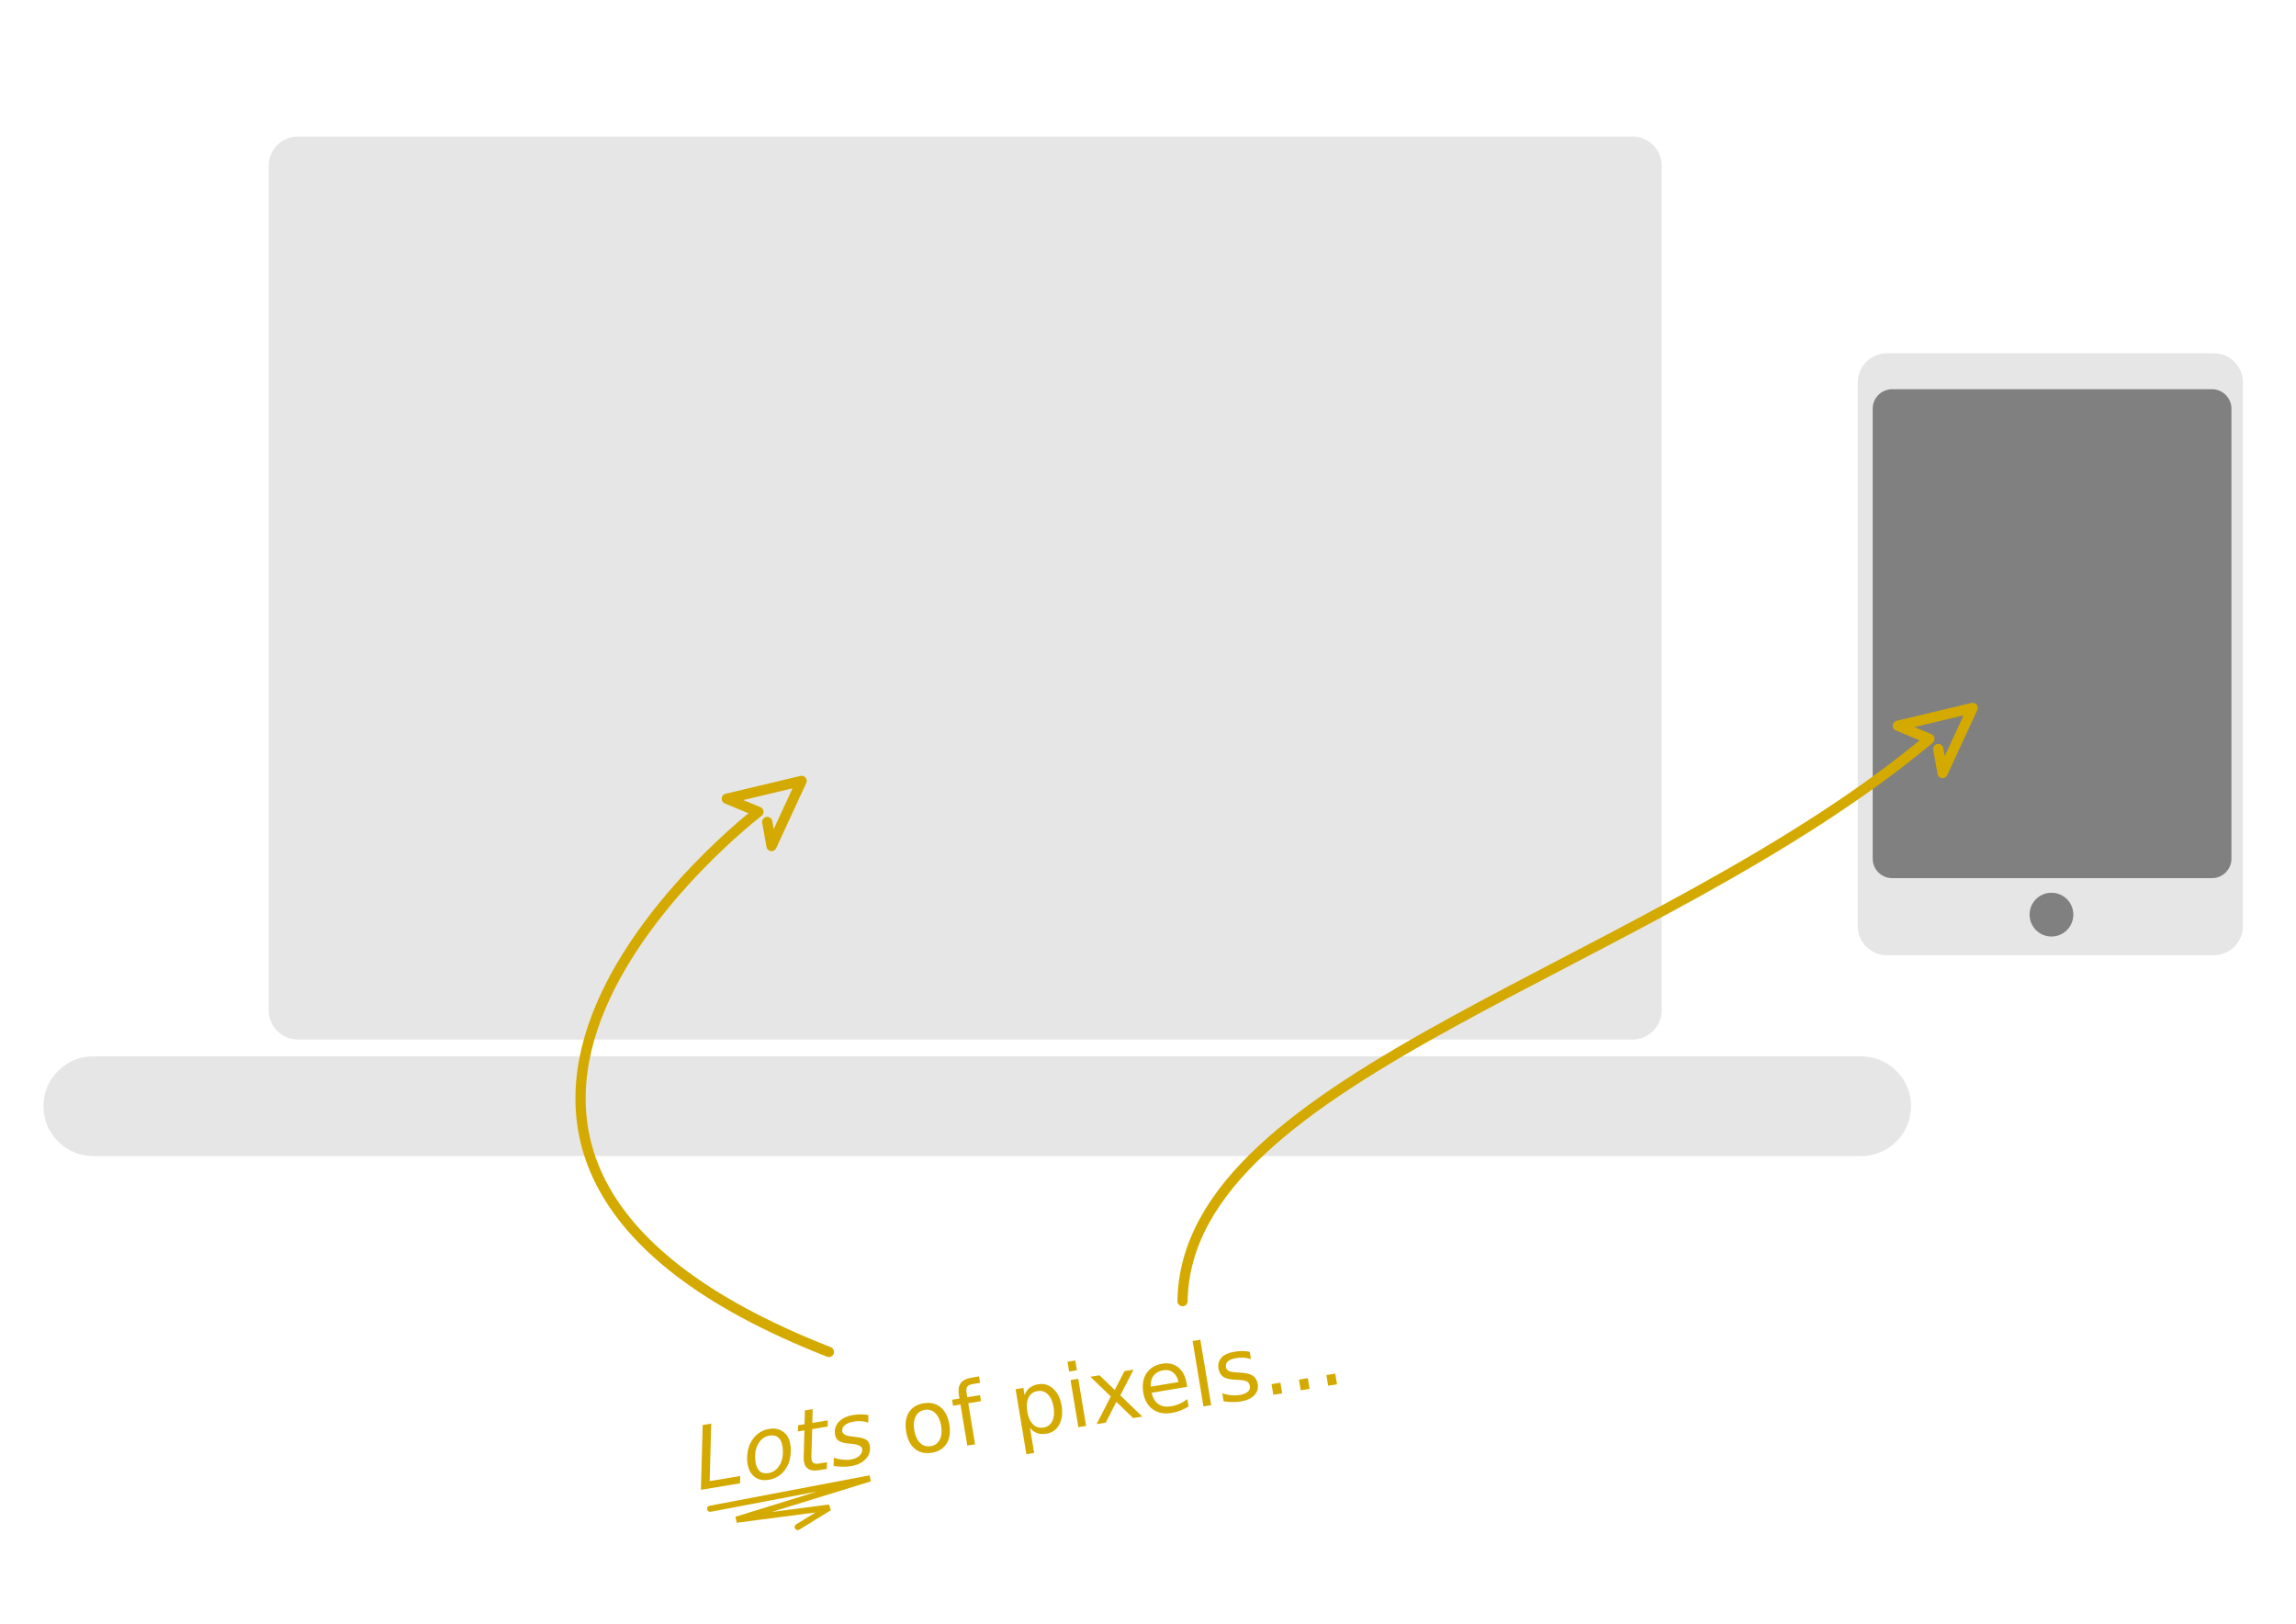
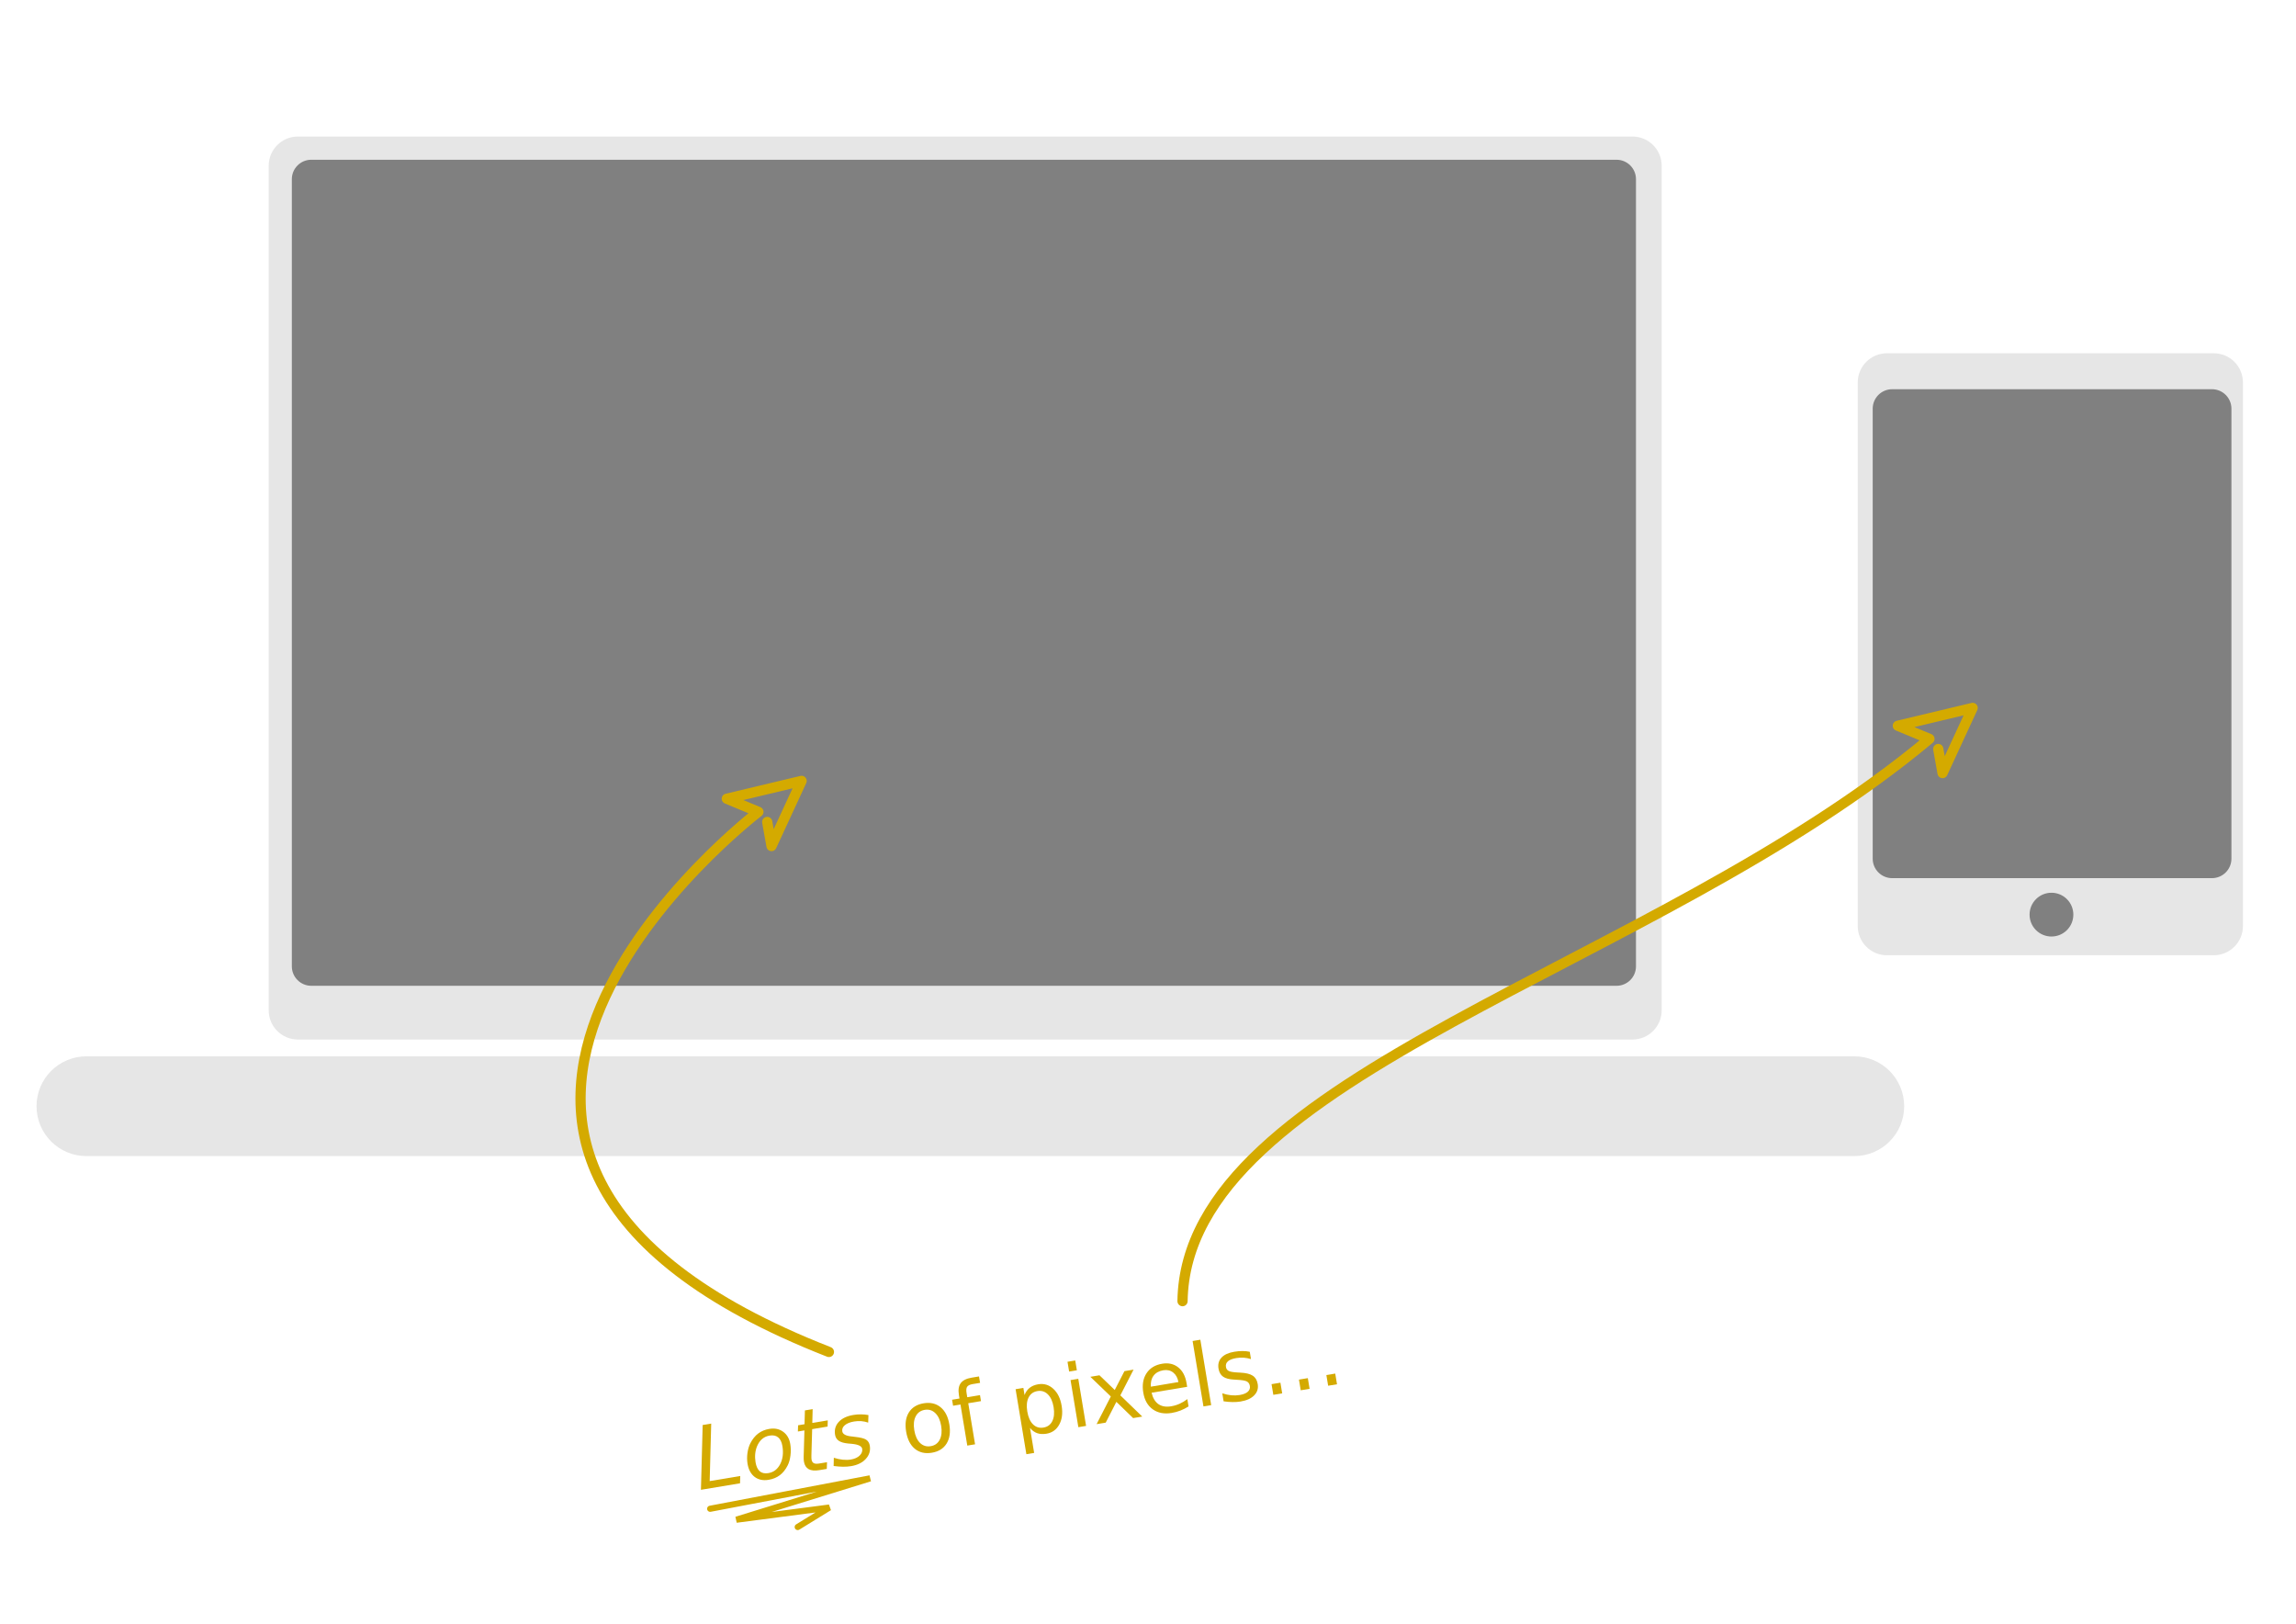
<svg xmlns="http://www.w3.org/2000/svg" id="svg8" version="1.1" viewBox="0 0 297 210" height="210mm" width="297mm">
  <defs id="defs2" />
  <rect style="color:#000000;overflow:visible;opacity:1;fill:#e6e6e6;fill-opacity:1;stroke:none;stroke-width:2.646;stroke-linecap:square;stroke-linejoin:bevel;stroke-miterlimit:4;stroke-dasharray:none;stroke-dashoffset:0;stroke-opacity:1" id="rect819" width="180.191" height="116.79" x="34.757" y="17.658" ry="3.782" />
-   <rect style="color:#000000;overflow:visible;opacity:1;fill:#e6e6e6;fill-opacity:1;stroke:none;stroke-width:2.646;stroke-linecap:square;stroke-linejoin:bevel;stroke-miterlimit:4;stroke-dasharray:none;stroke-dashoffset:0;stroke-opacity:1" id="rect821" width="241.589" height="12.903" x="5.615" y="136.619" ry="6.451" />
+   <rect style="color:#000000;overflow:visible;opacity:1;fill:#e6e6e6;fill-opacity:1;stroke:none;stroke-width:2.646;stroke-linecap:square;stroke-linejoin:bevel;stroke-miterlimit:4;stroke-dasharray:none;stroke-dashoffset:0;stroke-opacity:1" id="rect821" width="241.589" height="12.903" x="4.726" y="136.619" ry="6.451" />
  <g aria-label="Lots of pixels..." transform="rotate(-9.418911)" style="font-style:normal;font-weight:normal;font-size:5.292px;line-height:6.615px;font-family:Sans;letter-spacing:0px;word-spacing:0px;fill:#d4aa00;fill-opacity:1;stroke:none;stroke-width:0.265px;stroke-linecap:butt;stroke-linejoin:miter;stroke-opacity:1" id="text825">
    <path d="m 59.508,196.692 h 1.119 l -1.411,7.304 h 4.007 l -0.182,0.926 h -5.126 z" style="font-style:italic;font-size:11.289px;fill:#d4aa00" id="path839" />
    <path d="m 66.762,205.081 q -1.086,0 -1.72,-0.667 -0.628,-0.672 -0.628,-1.83 0,-0.672 0.215,-1.367 0.22,-0.7 0.568,-1.174 0.546,-0.739 1.218,-1.091 0.672,-0.353 1.521,-0.353 1.053,0 1.698,0.656 0.65,0.656 0.65,1.714 0,0.733 -0.215,1.461 -0.215,0.728 -0.562,1.207 -0.54,0.739 -1.213,1.091 -0.672,0.353 -1.532,0.353 z m -1.295,-2.53 q 0,0.838 0.347,1.257 0.353,0.413 1.064,0.413 1.02,0 1.687,-0.887 0.672,-0.893 0.672,-2.26 0,-0.799 -0.358,-1.207 -0.358,-0.408 -1.053,-0.408 -0.573,0 -1.02,0.27 -0.446,0.265 -0.799,0.81 -0.259,0.408 -0.402,0.932 -0.138,0.524 -0.138,1.08 z" style="font-style:italic;font-size:11.289px;fill:#d4aa00" id="path841" />
    <path d="m 75.57,198.748 -0.154,0.788 h -2.023 l -0.656,3.351 q -0.033,0.187 -0.05,0.314 -0.017,0.127 -0.017,0.198 0,0.353 0.209,0.513 0.215,0.16 0.684,0.16 h 1.025 l -0.171,0.849 h -0.97 q -0.904,0 -1.35,-0.353 -0.441,-0.353 -0.441,-1.069 0,-0.127 0.017,-0.276 0.017,-0.154 0.05,-0.336 l 0.656,-3.351 h -0.86 l 0.16,-0.788 h 0.843 l 0.342,-1.753 h 1.014 l -0.336,1.753 z" style="font-style:italic;font-size:11.289px;fill:#d4aa00" id="path843" />
    <path d="m 80.873,198.93 -0.193,0.959 q -0.402,-0.22 -0.849,-0.331 -0.446,-0.11 -0.921,-0.11 -0.799,0 -1.262,0.276 -0.458,0.27 -0.458,0.739 0,0.546 1.069,0.838 0.083,0.022 0.121,0.033 l 0.325,0.099 q 1.014,0.281 1.35,0.59 0.342,0.309 0.342,0.843 0,0.981 -0.783,1.599 -0.777,0.617 -2.039,0.617 -0.491,0 -1.031,-0.094 -0.54,-0.094 -1.191,-0.292 l 0.198,-1.047 q 0.557,0.287 1.097,0.435 0.54,0.149 1.036,0.149 0.744,0 1.207,-0.32 0.469,-0.32 0.469,-0.81 0,-0.529 -1.224,-0.854 l -0.105,-0.028 -0.347,-0.088 q -0.772,-0.204 -1.13,-0.535 -0.358,-0.336 -0.358,-0.854 0,-0.987 0.739,-1.565 0.744,-0.579 2.017,-0.579 0.502,0 0.976,0.083 0.48,0.083 0.943,0.248 z" style="font-style:italic;font-size:11.289px;fill:#d4aa00" id="path845" />
    <path d="m 88.166,199.459 q -0.816,0 -1.29,0.639 -0.474,0.634 -0.474,1.742 0,1.108 0.469,1.747 0.474,0.634 1.295,0.634 0.81,0 1.284,-0.639 0.474,-0.639 0.474,-1.742 0,-1.097 -0.474,-1.736 -0.474,-0.645 -1.284,-0.645 z m 0,-0.86 q 1.323,0 2.078,0.86 0.755,0.86 0.755,2.381 0,1.516 -0.755,2.381 -0.755,0.86 -2.078,0.86 -1.328,0 -2.084,-0.86 -0.75,-0.865 -0.75,-2.381 0,-1.521 0.75,-2.381 0.755,-0.86 2.084,-0.86 z" style="font-size:11.289px;fill:#d4aa00;stroke-width:0.265px" id="path847" />
    <path d="m 95.8,196.345 v 0.843 h -0.97 q -0.546,0 -0.761,0.22 -0.209,0.22 -0.209,0.794 v 0.546 h 1.67 v 0.788 h -1.67 v 5.385 h -1.02 v -5.385 h -0.97 v -0.788 h 0.97 v -0.43 q 0,-1.031 0.48,-1.499 0.48,-0.474 1.521,-0.474 z" style="font-size:11.289px;fill:#d4aa00;stroke-width:0.265px" id="path849" />
    <path d="m 101.218,203.996 v 3.274 h -1.02 v -8.522 h 1.02 v 0.937 q 0.32,-0.551 0.805,-0.816 0.491,-0.27 1.169,-0.27 1.124,0 1.825,0.893 0.706,0.893 0.706,2.348 0,1.455 -0.706,2.348 -0.7,0.893 -1.825,0.893 -0.678,0 -1.169,-0.265 -0.485,-0.27 -0.805,-0.821 z m 3.451,-2.155 q 0,-1.119 -0.463,-1.753 -0.458,-0.639 -1.262,-0.639 -0.805,0 -1.268,0.639 -0.458,0.634 -0.458,1.753 0,1.119 0.458,1.758 0.463,0.634 1.268,0.634 0.805,0 1.262,-0.634 0.463,-0.639 0.463,-1.758 z" style="font-size:11.289px;fill:#d4aa00;stroke-width:0.265px" id="path851" />
    <path d="m 107.403,198.748 h 1.014 v 6.174 h -1.014 z m 0,-2.403 h 1.014 v 1.284 h -1.014 z" style="font-size:11.289px;fill:#d4aa00;stroke-width:0.265px" id="path853" />
    <path d="m 115.666,198.748 -2.232,3.004 2.348,3.169 h -1.196 l -1.797,-2.425 -1.797,2.425 h -1.196 l 2.398,-3.23 -2.194,-2.943 h 1.196 l 1.637,2.199 1.637,-2.199 z" style="font-size:11.289px;fill:#d4aa00;stroke-width:0.265px" id="path855" />
    <path d="m 122.143,201.581 v 0.496 h -4.663 q 0.066,1.047 0.628,1.599 0.568,0.546 1.576,0.546 0.584,0 1.13,-0.143 0.551,-0.143 1.091,-0.43 v 0.959 q -0.546,0.232 -1.119,0.353 -0.573,0.121 -1.163,0.121 -1.477,0 -2.343,-0.86 -0.86,-0.86 -0.86,-2.326 0,-1.516 0.816,-2.403 0.821,-0.893 2.21,-0.893 1.246,0 1.968,0.805 0.728,0.799 0.728,2.177 z m -1.014,-0.298 q -0.011,-0.832 -0.469,-1.328 -0.452,-0.496 -1.202,-0.496 -0.849,0 -1.361,0.48 -0.507,0.48 -0.584,1.35 z" style="font-size:11.289px;fill:#d4aa00;stroke-width:0.265px" id="path857" />
    <path d="m 123.807,196.345 h 1.014 v 8.577 h -1.014 z" style="font-size:11.289px;fill:#d4aa00;stroke-width:0.265px" id="path859" />
    <path d="m 130.874,198.93 v 0.959 q -0.43,-0.22 -0.893,-0.331 -0.463,-0.11 -0.959,-0.11 -0.755,0 -1.135,0.232 -0.375,0.232 -0.375,0.695 0,0.353 0.27,0.557 0.27,0.198 1.086,0.38 l 0.347,0.077 q 1.08,0.232 1.532,0.656 0.458,0.419 0.458,1.174 0,0.86 -0.684,1.361 -0.678,0.502 -1.869,0.502 -0.496,0 -1.036,-0.099 -0.535,-0.094 -1.13,-0.287 v -1.047 q 0.562,0.292 1.108,0.441 0.546,0.143 1.08,0.143 0.717,0 1.102,-0.243 0.386,-0.248 0.386,-0.695 0,-0.413 -0.281,-0.634 -0.276,-0.22 -1.218,-0.424 l -0.353,-0.083 q -0.943,-0.198 -1.362,-0.606 -0.419,-0.413 -0.419,-1.13 0,-0.871 0.617,-1.345 0.617,-0.474 1.753,-0.474 0.562,0 1.058,0.083 0.496,0.083 0.915,0.248 z" style="font-size:11.289px;fill:#d4aa00;stroke-width:0.265px" id="path861" />
    <path d="m 132.968,203.522 h 1.163 v 1.4 h -1.163 z" style="font-size:11.289px;fill:#d4aa00;stroke-width:0.265px" id="path863" />
    <path d="m 136.562,203.522 h 1.163 v 1.4 h -1.163 z" style="font-size:11.289px;fill:#d4aa00;stroke-width:0.265px" id="path865" />
    <path d="m 140.156,203.522 h 1.163 v 1.4 h -1.163 z" style="font-size:11.289px;fill:#d4aa00;stroke-width:0.265px" id="path867" />
  </g>
+   <rect style="color:#000000;overflow:visible;opacity:1;fill:#808080;fill-opacity:1;stroke:none;stroke-width:1.323;stroke-linecap:round;stroke-linejoin:round;stroke-miterlimit:4;stroke-dasharray:none;stroke-dashoffset:0;stroke-opacity:1" id="rect835-7" width="173.872" height="106.837" x="37.751" y="20.66" ry="2.519" />
  <path style="fill:none;fill-rule:evenodd;stroke:#d4aa00;stroke-width:1.323;stroke-linecap:round;stroke-linejoin:round;stroke-opacity:1;stroke-miterlimit:4;stroke-dasharray:none" d="M 107.225,174.852 C 40.71,148.824 98.104,105 98.104,105 l -4.088,-1.696 9.677,-2.308 -3.893,8.426 -0.556,-3.114" id="path829" />
  <rect ry="3.782" y="45.688" x="240.308" height="77.86" width="49.83" id="rect831" style="color:#000000;overflow:visible;opacity:1;fill:#e6e6e6;fill-opacity:1;stroke:none;stroke-width:2.646;stroke-linecap:square;stroke-linejoin:bevel;stroke-miterlimit:4;stroke-dasharray:none;stroke-dashoffset:0;stroke-opacity:1" />
  <circle style="color:#000000;overflow:visible;opacity:1;fill:#808080;fill-opacity:1;stroke:none;stroke-width:1.323;stroke-linecap:round;stroke-linejoin:round;stroke-miterlimit:4;stroke-dasharray:none;stroke-dashoffset:0;stroke-opacity:1" id="path833" cx="265.367" cy="118.293" r="2.831" />
  <rect style="color:#000000;overflow:visible;opacity:1;fill:#808080;fill-opacity:1;stroke:none;stroke-width:1.323;stroke-linecap:round;stroke-linejoin:round;stroke-miterlimit:4;stroke-dasharray:none;stroke-dashoffset:0;stroke-opacity:1" id="rect835" width="46.404" height="63.235" x="242.244" y="50.339" ry="2.519" />
  <path id="path837" d="m 152.966,168.281 c 0.438,-29.387 60.782,-42.786 96.618,-72.719 l -4.088,-1.696 9.677,-2.308 -3.893,8.426 -0.556,-3.114" style="fill:none;fill-rule:evenodd;stroke:#d4aa00;stroke-width:1.323;stroke-linecap:round;stroke-linejoin:round;stroke-miterlimit:4;stroke-dasharray:none;stroke-opacity:1" />
  <path style="fill:none;fill-rule:evenodd;stroke:#d4aa00;stroke-width:0.794;stroke-linecap:round;stroke-linejoin:bevel;stroke-opacity:1;stroke-miterlimit:4;stroke-dasharray:none" d="m 91.864,195.135 20.685,-3.933 -17.303,5.348 12.034,-1.573 -4.09,2.517" id="path870" />
</svg>
